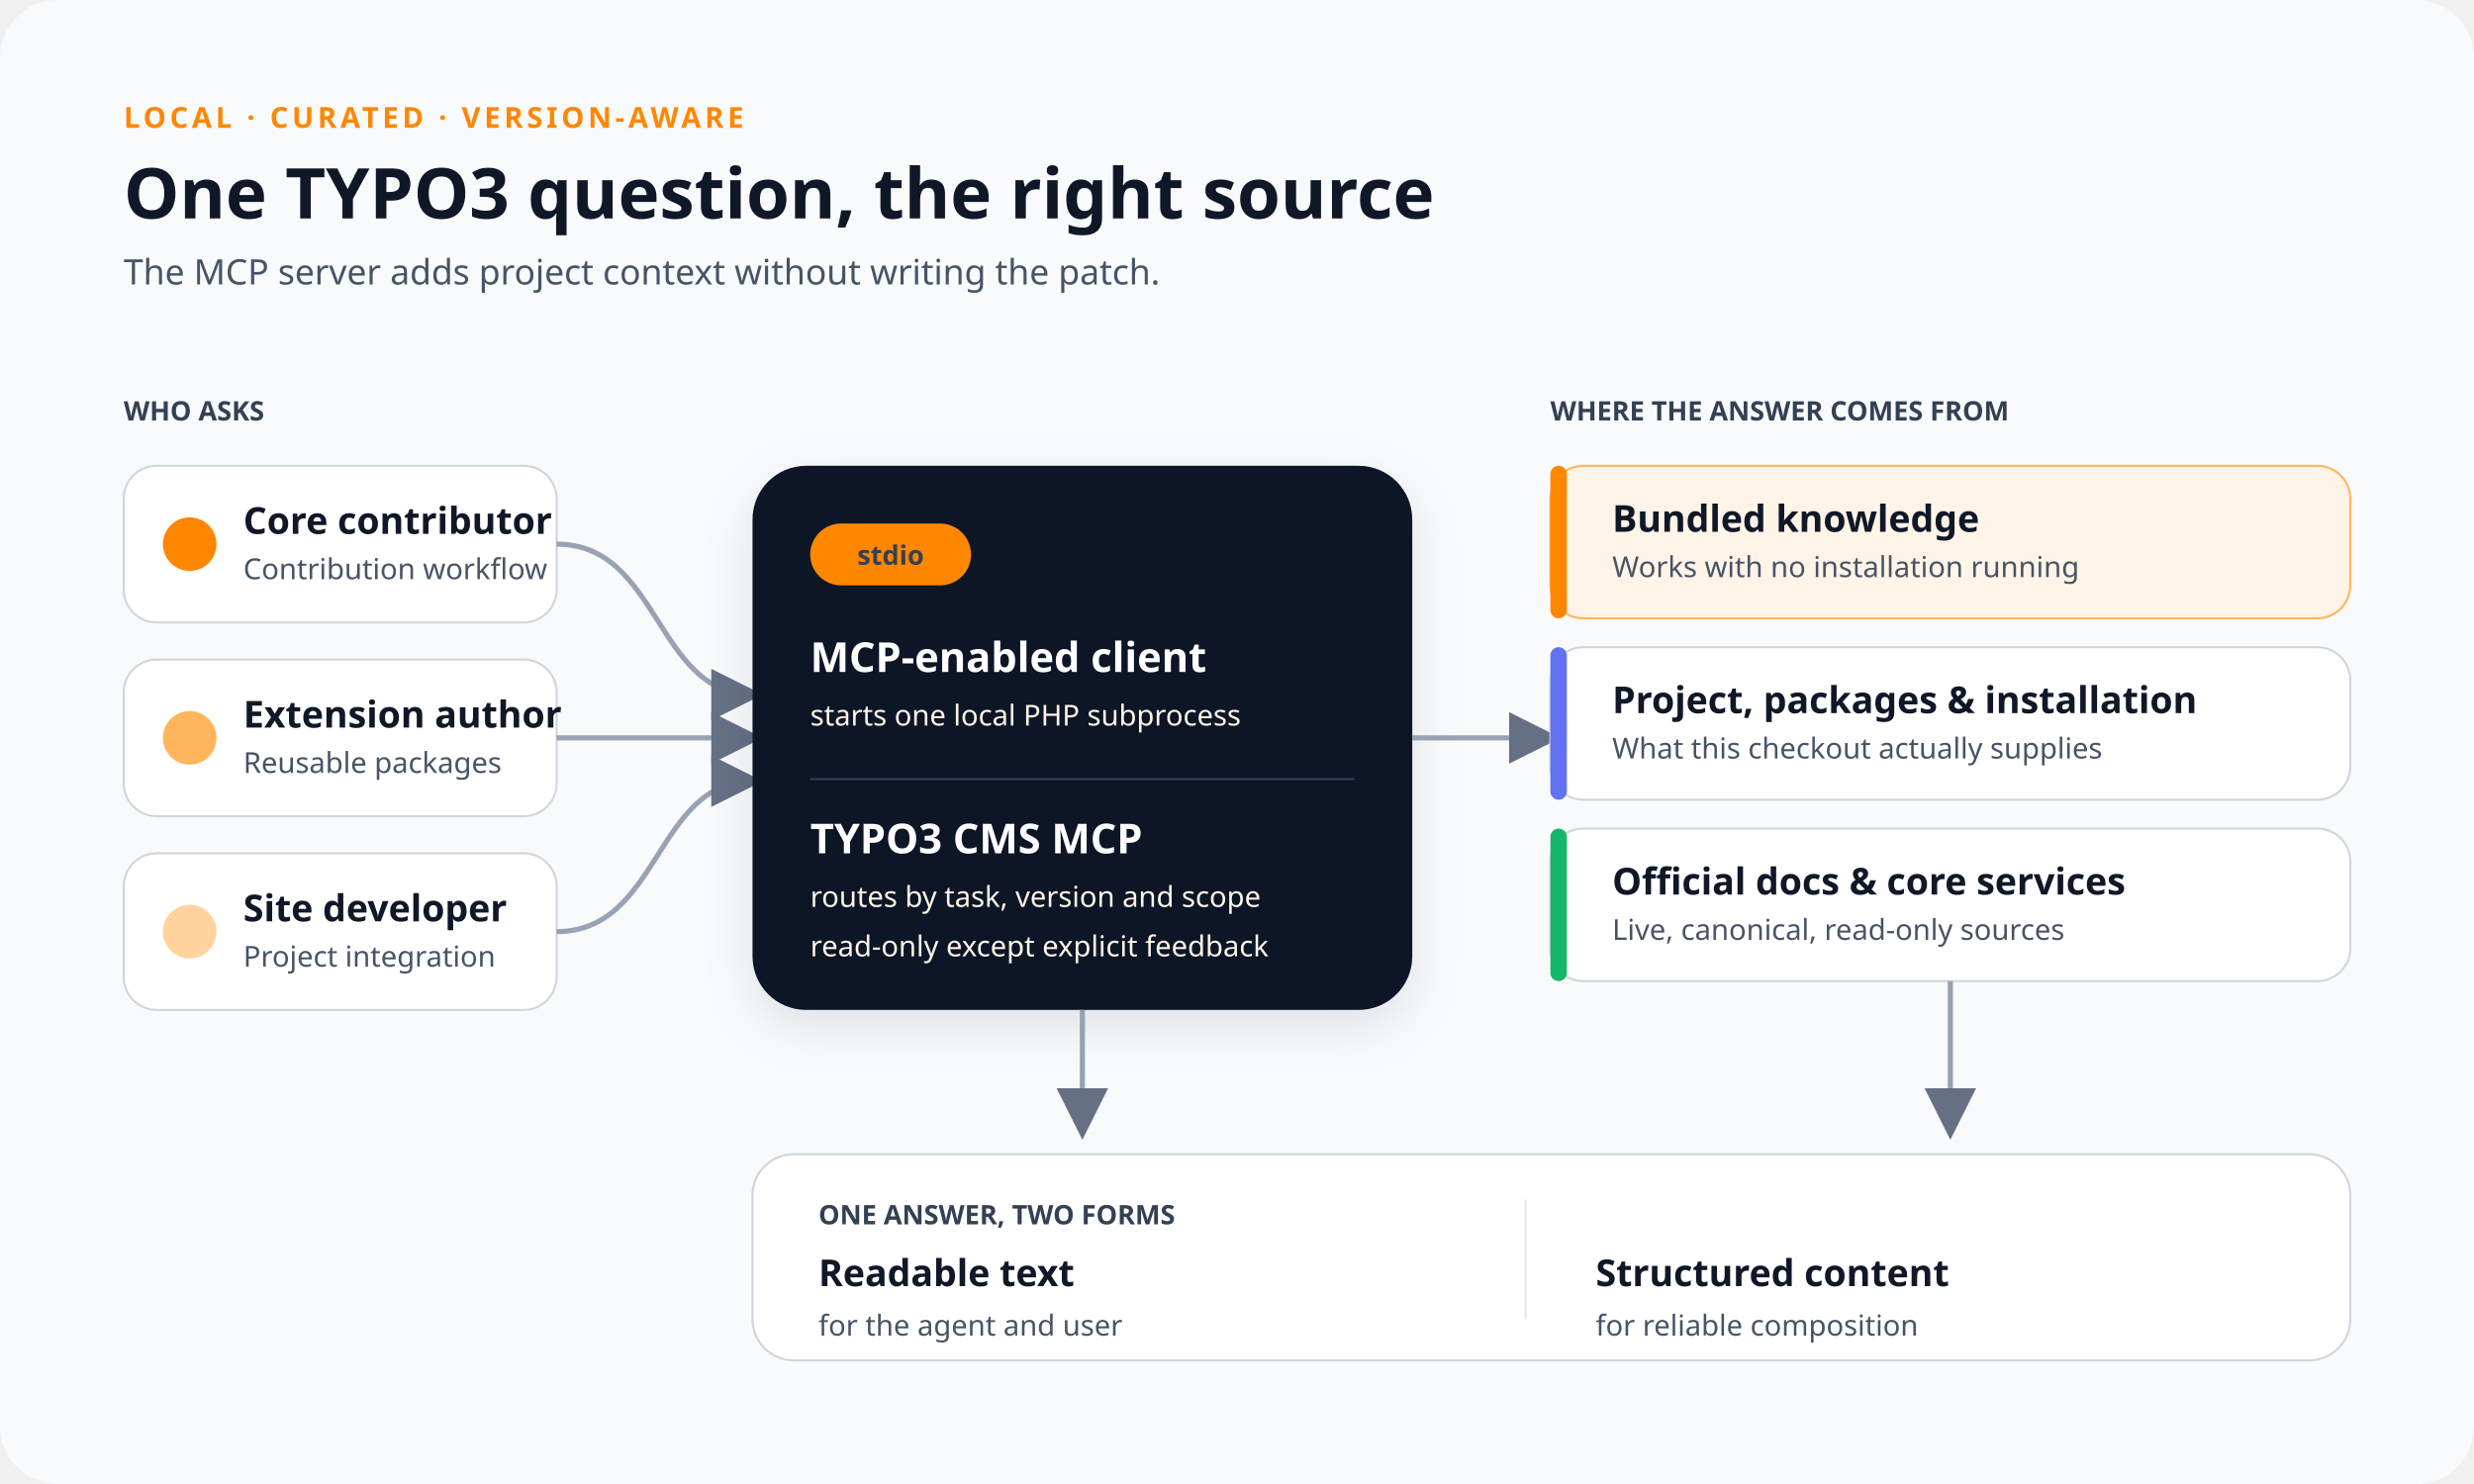
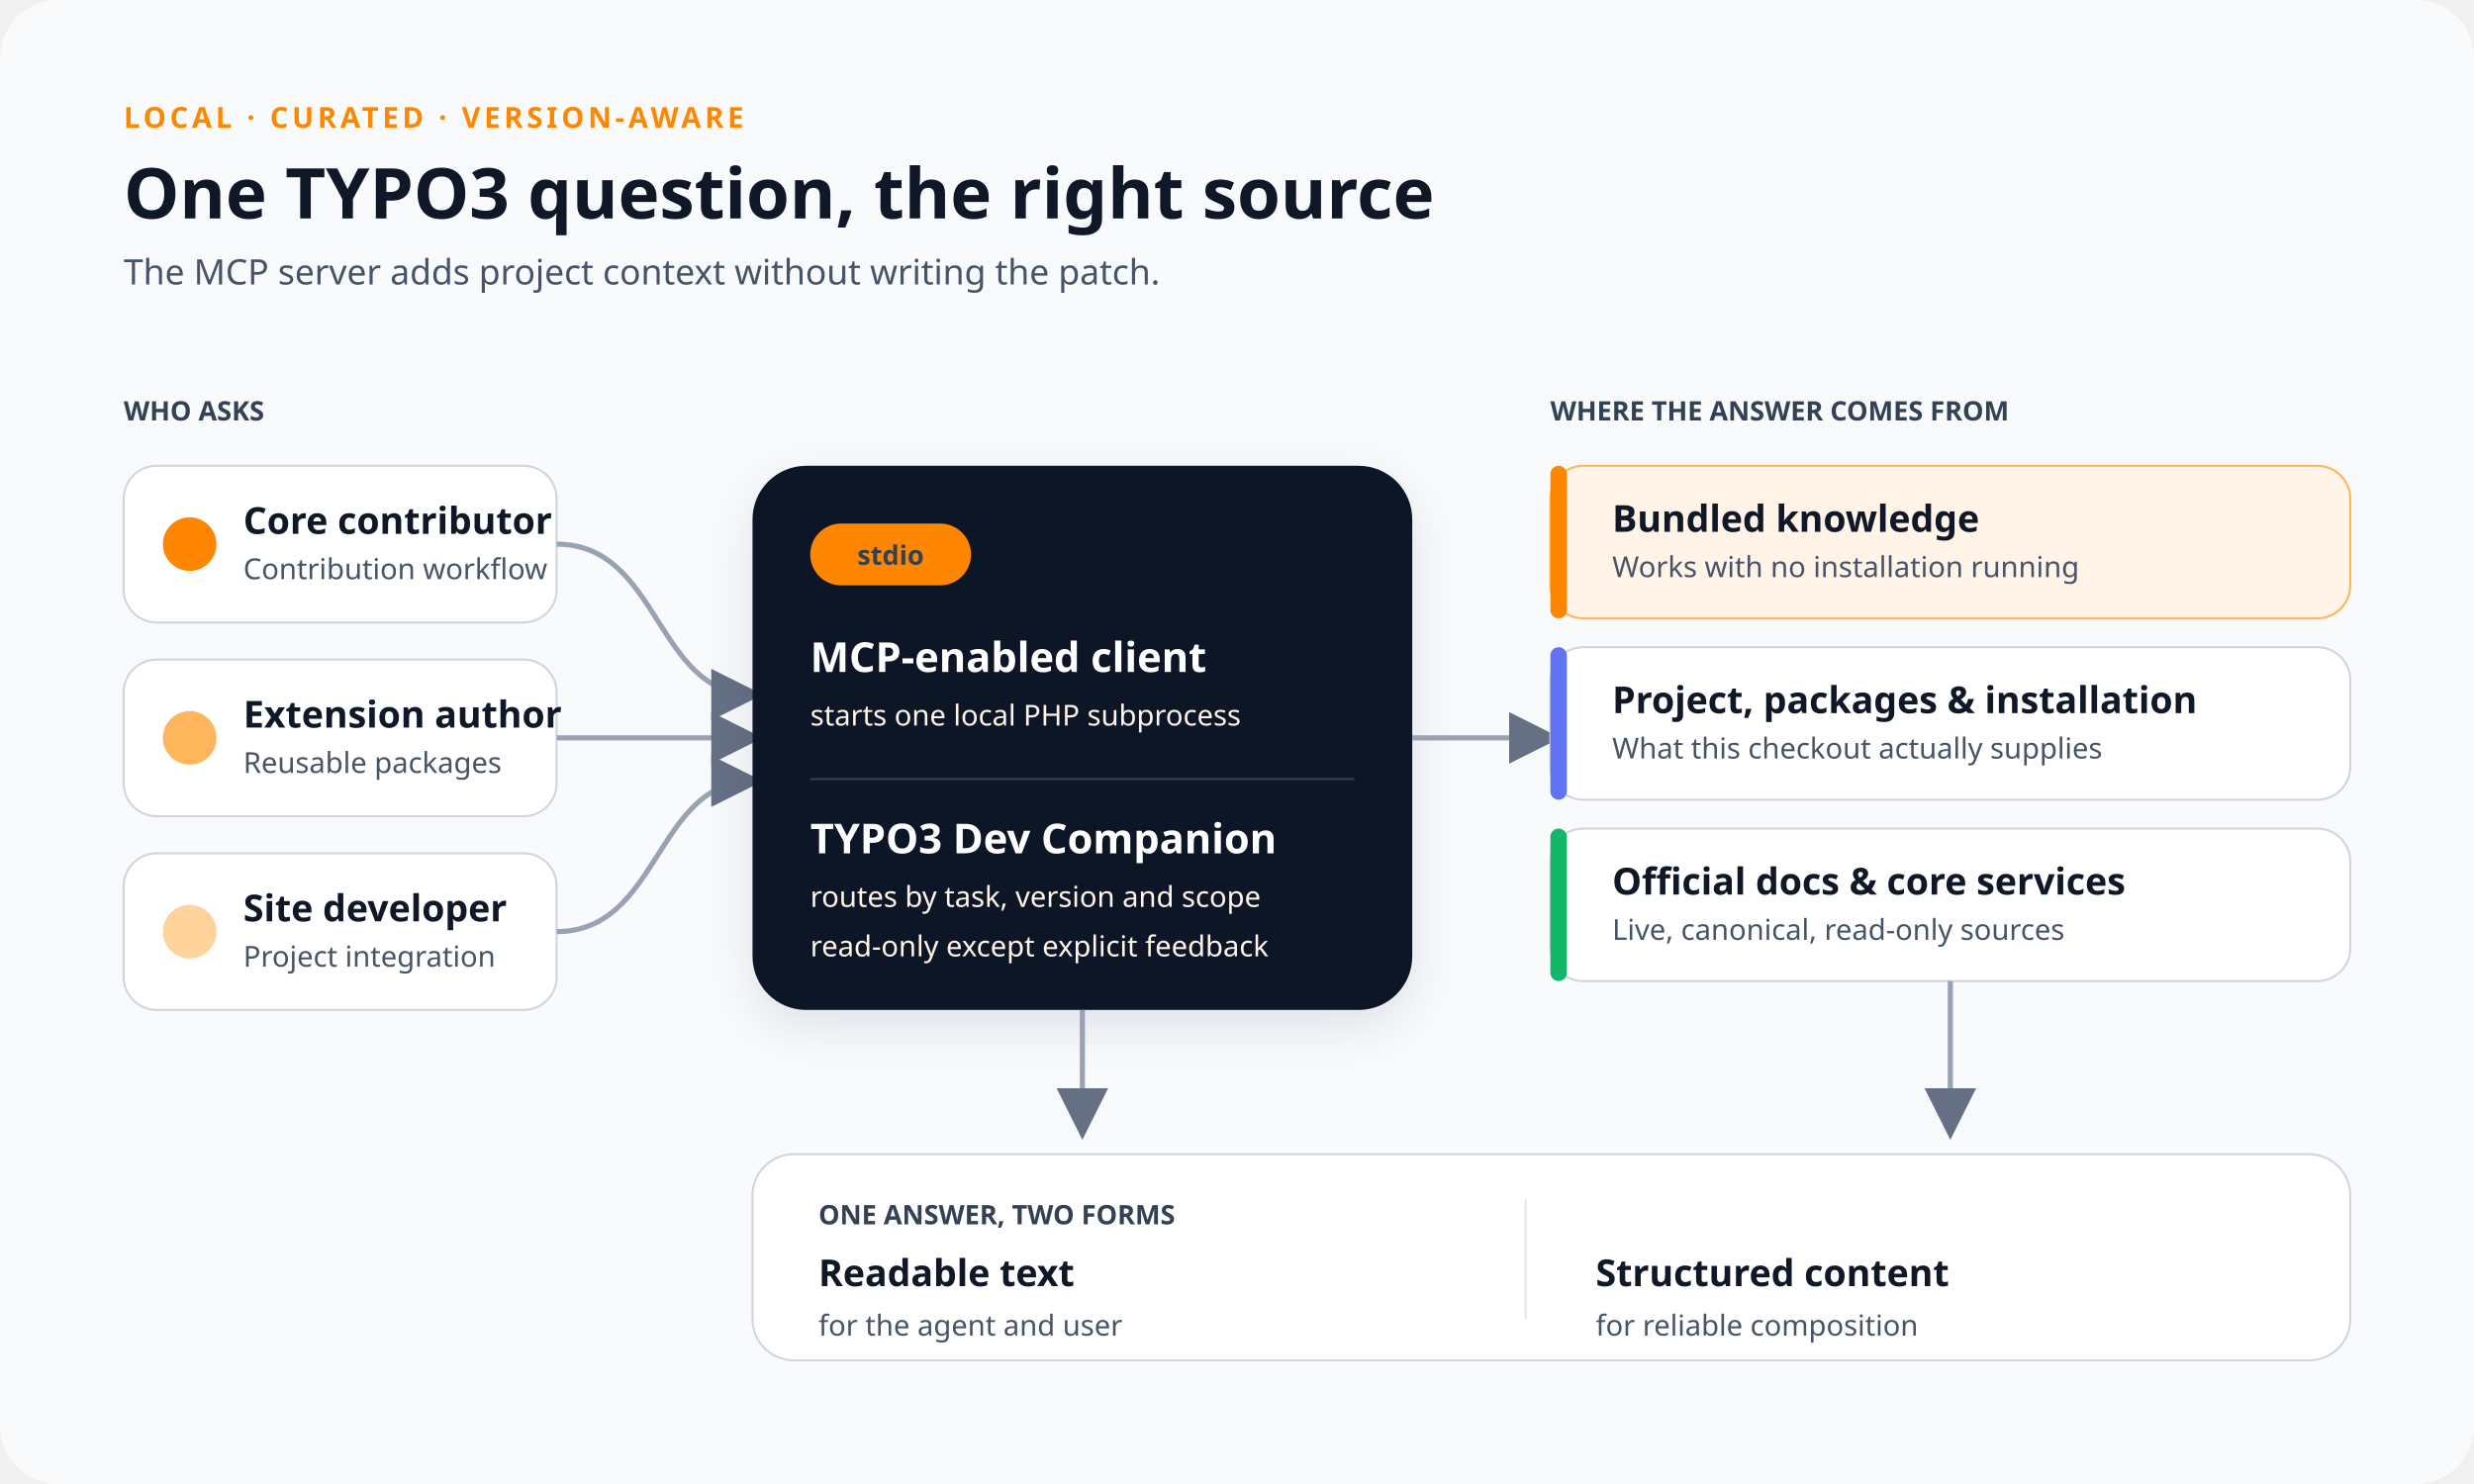
<svg xmlns="http://www.w3.org/2000/svg" width="1200" height="720" viewBox="0 0 1200 720" role="img" aria-labelledby="title description">
  <defs>
    <filter id="shadow" x="-20%" y="-20%" width="140%" height="140%">
      <feDropShadow dx="0" dy="8" stdDeviation="12" flood-color="#101828" flood-opacity="0.10" />
    </filter>
    <marker id="arrow" markerWidth="10" markerHeight="10" refX="8" refY="5" orient="auto" markerUnits="strokeWidth">
      <path d="M0 0 10 5 0 10Z" fill="#667085" />
    </marker>
    <style>
      .eyebrow { font: 700 14px system-ui, sans-serif; letter-spacing: 1.8px; fill: #ff8700; }
      .title { font: 700 34px system-ui, sans-serif; fill: #101828; }
      .subtitle { font: 400 17px system-ui, sans-serif; fill: #475467; }
      .label { font: 700 18px system-ui, sans-serif; fill: #101828; }
      .copy { font: 400 14px system-ui, sans-serif; fill: #475467; }
      .small { font: 600 13px system-ui, sans-serif; fill: #344054; }
      .whiteLabel { font: 700 20px system-ui, sans-serif; fill: white; }
      .whiteCopy { font: 400 14px system-ui, sans-serif; fill: #fff4e7; }
      .line { fill: none; stroke: #98a2b3; stroke-width: 2.5; marker-end: url(#arrow); }
    </style>
  </defs>
  <rect width="1200" height="720" rx="28" fill="#f8fafc" />
  <text x="60" y="62" class="eyebrow">LOCAL · CURATED · VERSION-AWARE</text>
  <text x="60" y="106" class="title">One TYPO3 question, the right source</text>
  <text x="60" y="138" class="subtitle">The MCP server adds project context without writing the patch.</text>
  <g aria-label="Audiences">
    <text x="60" y="204" class="small">WHO ASKS</text>
    <rect x="60" y="226" width="210" height="76" rx="16" fill="#ffffff" stroke="#d0d5dd" />
    <circle cx="92" cy="264" r="13" fill="#ff8700" />
    <text x="118" y="259" class="label">Core contributor</text>
    <text x="118" y="281" class="copy">Contribution workflow</text>
    <rect x="60" y="320" width="210" height="76" rx="16" fill="#ffffff" stroke="#d0d5dd" />
    <circle cx="92" cy="358" r="13" fill="#ffb55c" />
    <text x="118" y="353" class="label">Extension author</text>
    <text x="118" y="375" class="copy">Reusable packages</text>
    <rect x="60" y="414" width="210" height="76" rx="16" fill="#ffffff" stroke="#d0d5dd" />
    <circle cx="92" cy="452" r="13" fill="#ffd39b" />
    <text x="118" y="447" class="label">Site developer</text>
    <text x="118" y="469" class="copy">Project integration</text>
  </g>
  <path d="M270 264 C320 264 318 337 365 337" class="line" />
  <path d="M270 358 H365" class="line" />
  <path d="M270 452 C320 452 318 379 365 379" class="line" />
  <g filter="url(#shadow)" aria-label="Local server">
    <rect x="365" y="226" width="320" height="264" rx="26" fill="#101828" />
    <rect x="393" y="254" width="78" height="30" rx="15" fill="#ff8700" />
    <text x="432" y="274" text-anchor="middle" class="small" fill="#101828">stdio</text>
    <text x="393" y="326" class="whiteLabel">MCP-enabled client</text>
    <text x="393" y="352" class="whiteCopy">starts one local PHP subprocess</text>
    <path d="M393 378 H657" stroke="#344054" />
-     <text x="393" y="414" class="whiteLabel">TYPO3 CMS MCP</text>
+     <text x="393" y="414" class="whiteLabel">TYPO3 Dev Companion</text>
    <text x="393" y="440" class="whiteCopy">routes by task, version and scope</text>
    <text x="393" y="464" class="whiteCopy">read-only except explicit feedback</text>
  </g>
  <path d="M685 358 H752" class="line" />
  <g aria-label="Answer sources">
    <text x="752" y="204" class="small">WHERE THE ANSWER COMES FROM</text>
    <rect x="752" y="226" width="388" height="74" rx="16" fill="#fff4e7" stroke="#ffb55c" />
    <rect x="752" y="226" width="8" height="74" rx="4" fill="#ff8700" />
    <text x="782" y="258" class="label">Bundled knowledge</text>
    <text x="782" y="280" class="copy">Works with no installation running</text>
    <rect x="752" y="314" width="388" height="74" rx="16" fill="#ffffff" stroke="#d0d5dd" />
    <rect x="752" y="314" width="8" height="74" rx="4" fill="#6172f3" />
    <text x="782" y="346" class="label">Project, packages &amp; installation</text>
    <text x="782" y="368" class="copy">What this checkout actually supplies</text>
    <rect x="752" y="402" width="388" height="74" rx="16" fill="#ffffff" stroke="#d0d5dd" />
    <rect x="752" y="402" width="8" height="74" rx="4" fill="#12b76a" />
    <text x="782" y="434" class="label">Official docs &amp; core services</text>
    <text x="782" y="456" class="copy">Live, canonical, read-only sources</text>
  </g>
  <g aria-label="Answer format">
    <rect x="365" y="560" width="775" height="100" rx="20" fill="#ffffff" stroke="#d0d5dd" />
    <text x="397" y="594" class="small">ONE ANSWER, TWO FORMS</text>
    <text x="397" y="624" class="label">Readable text</text>
    <text x="397" y="648" class="copy">for the agent and user</text>
    <path d="M740 582 V640" stroke="#e4e7ec" />
    <text x="774" y="624" class="label">Structured content</text>
    <text x="774" y="648" class="copy">for reliable composition</text>
  </g>
  <path d="M525 490 V548" class="line" />
  <path d="M946 476 V548" class="line" />
</svg>
